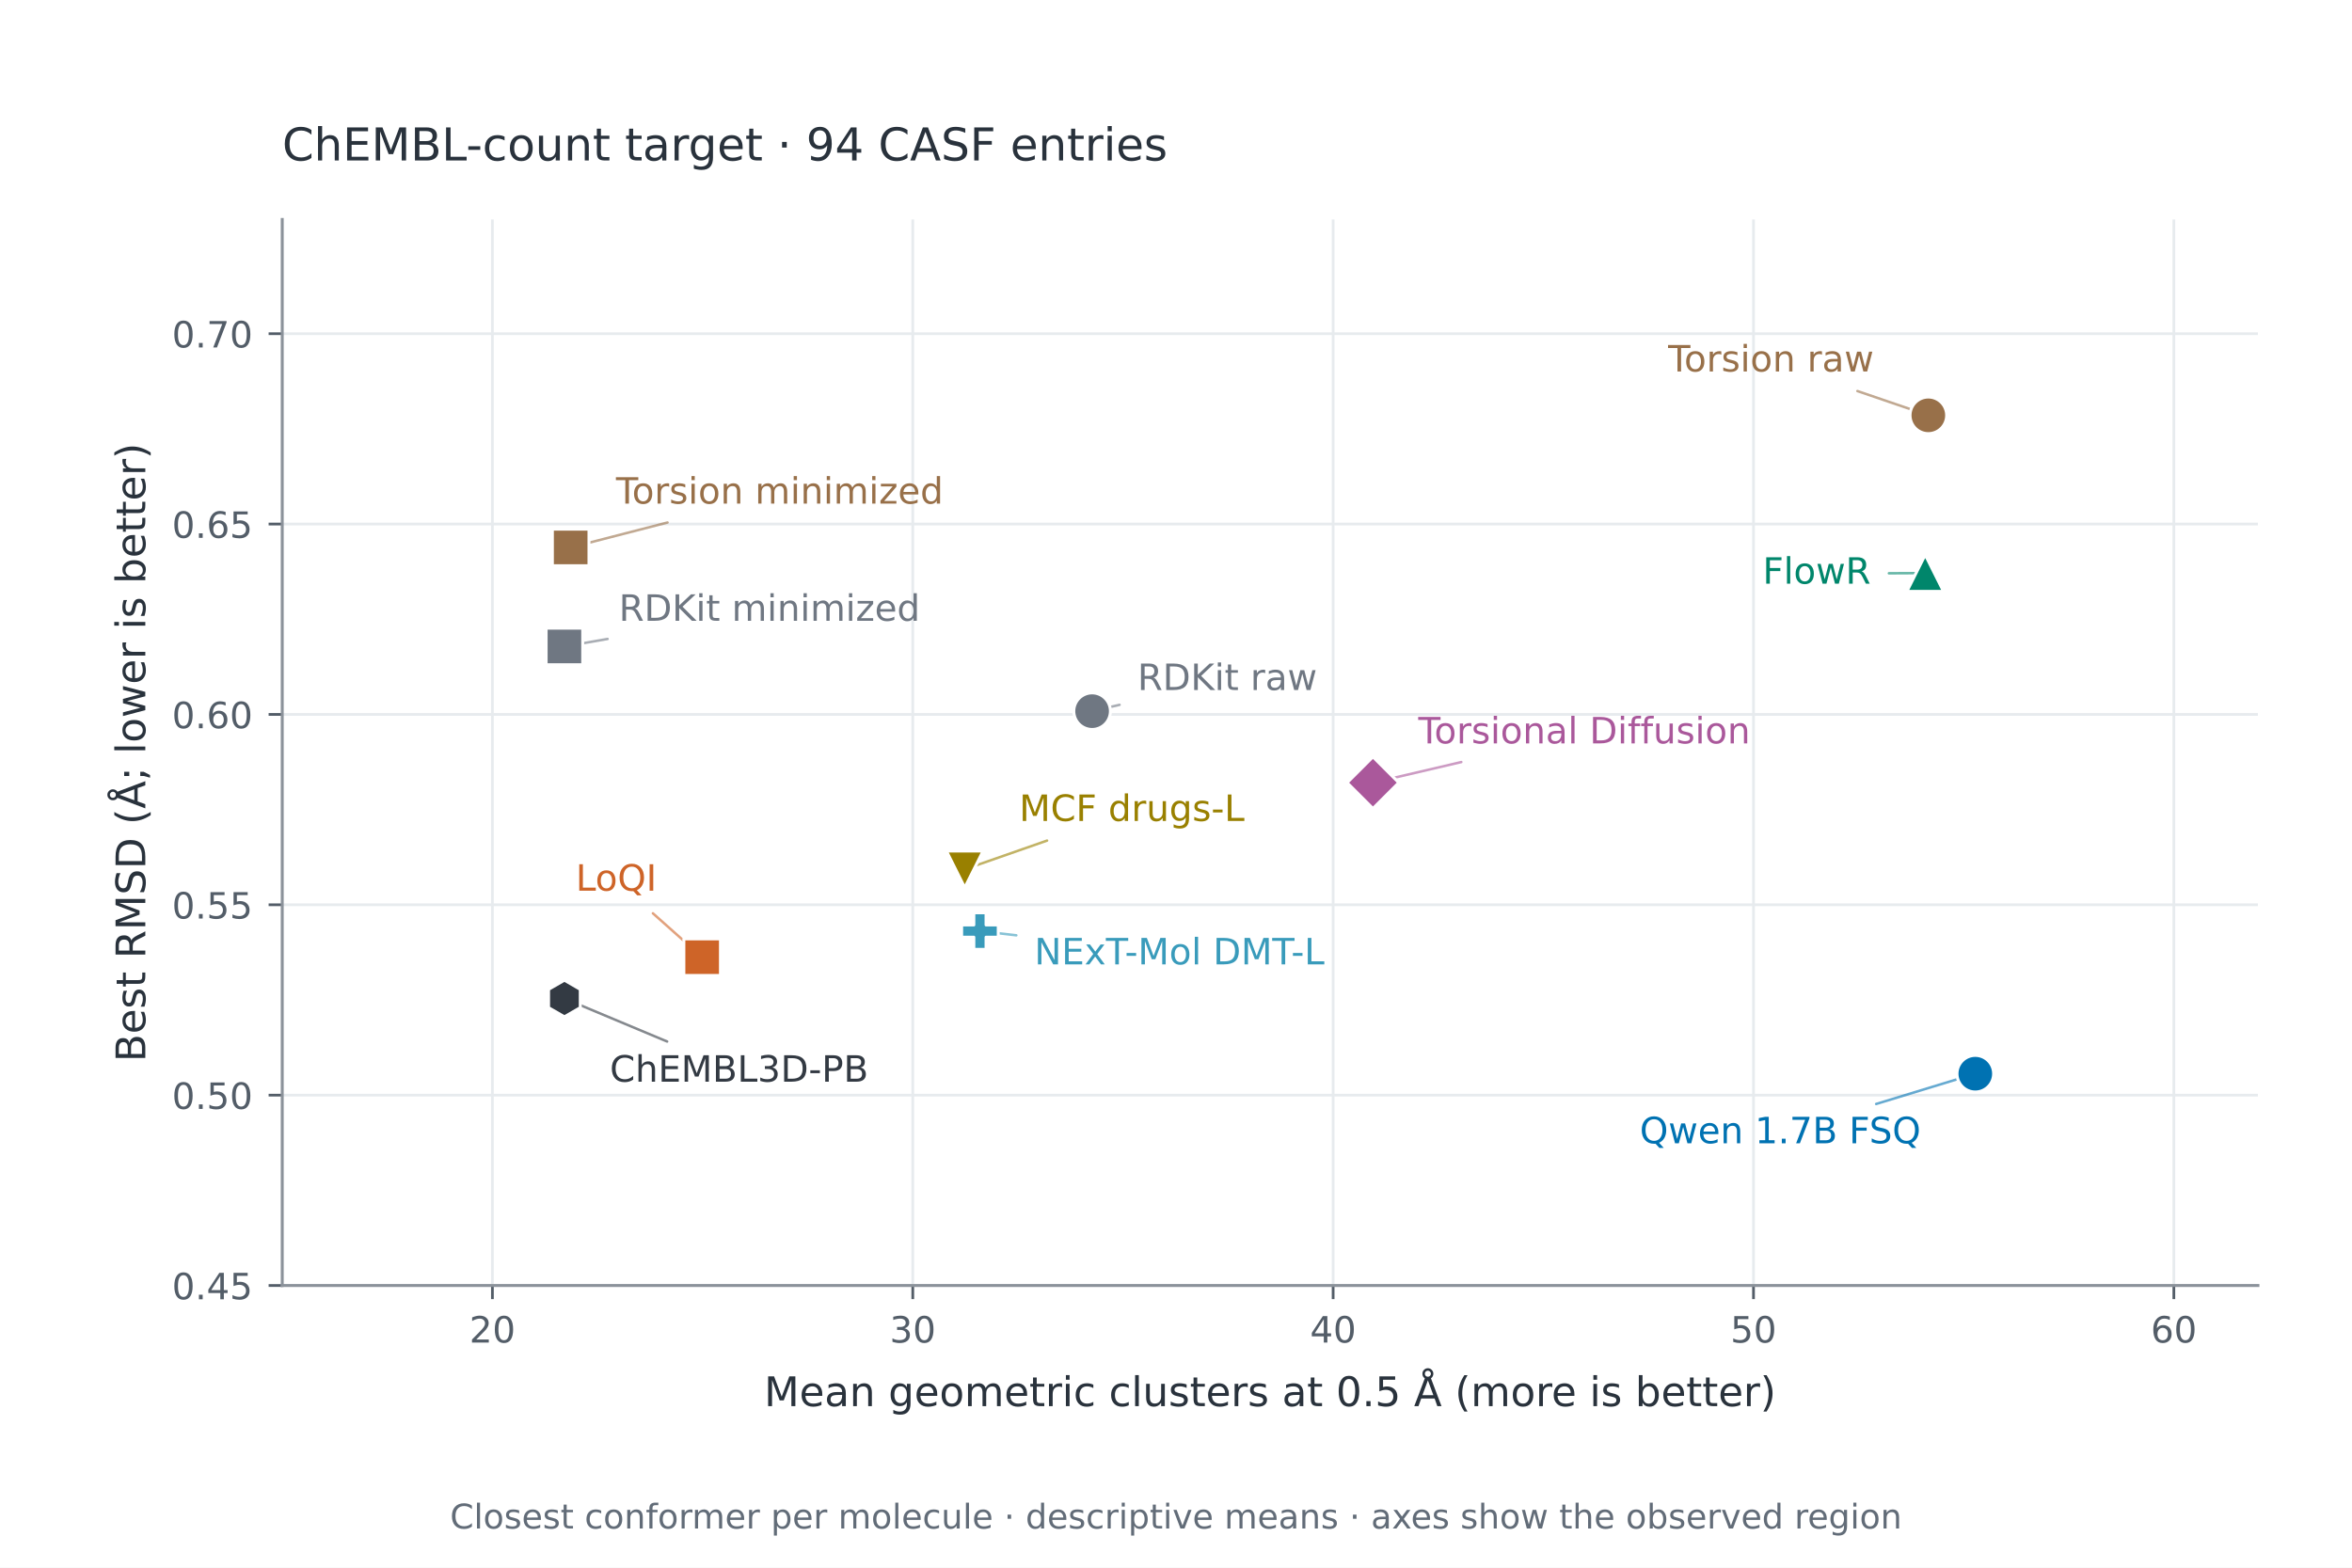
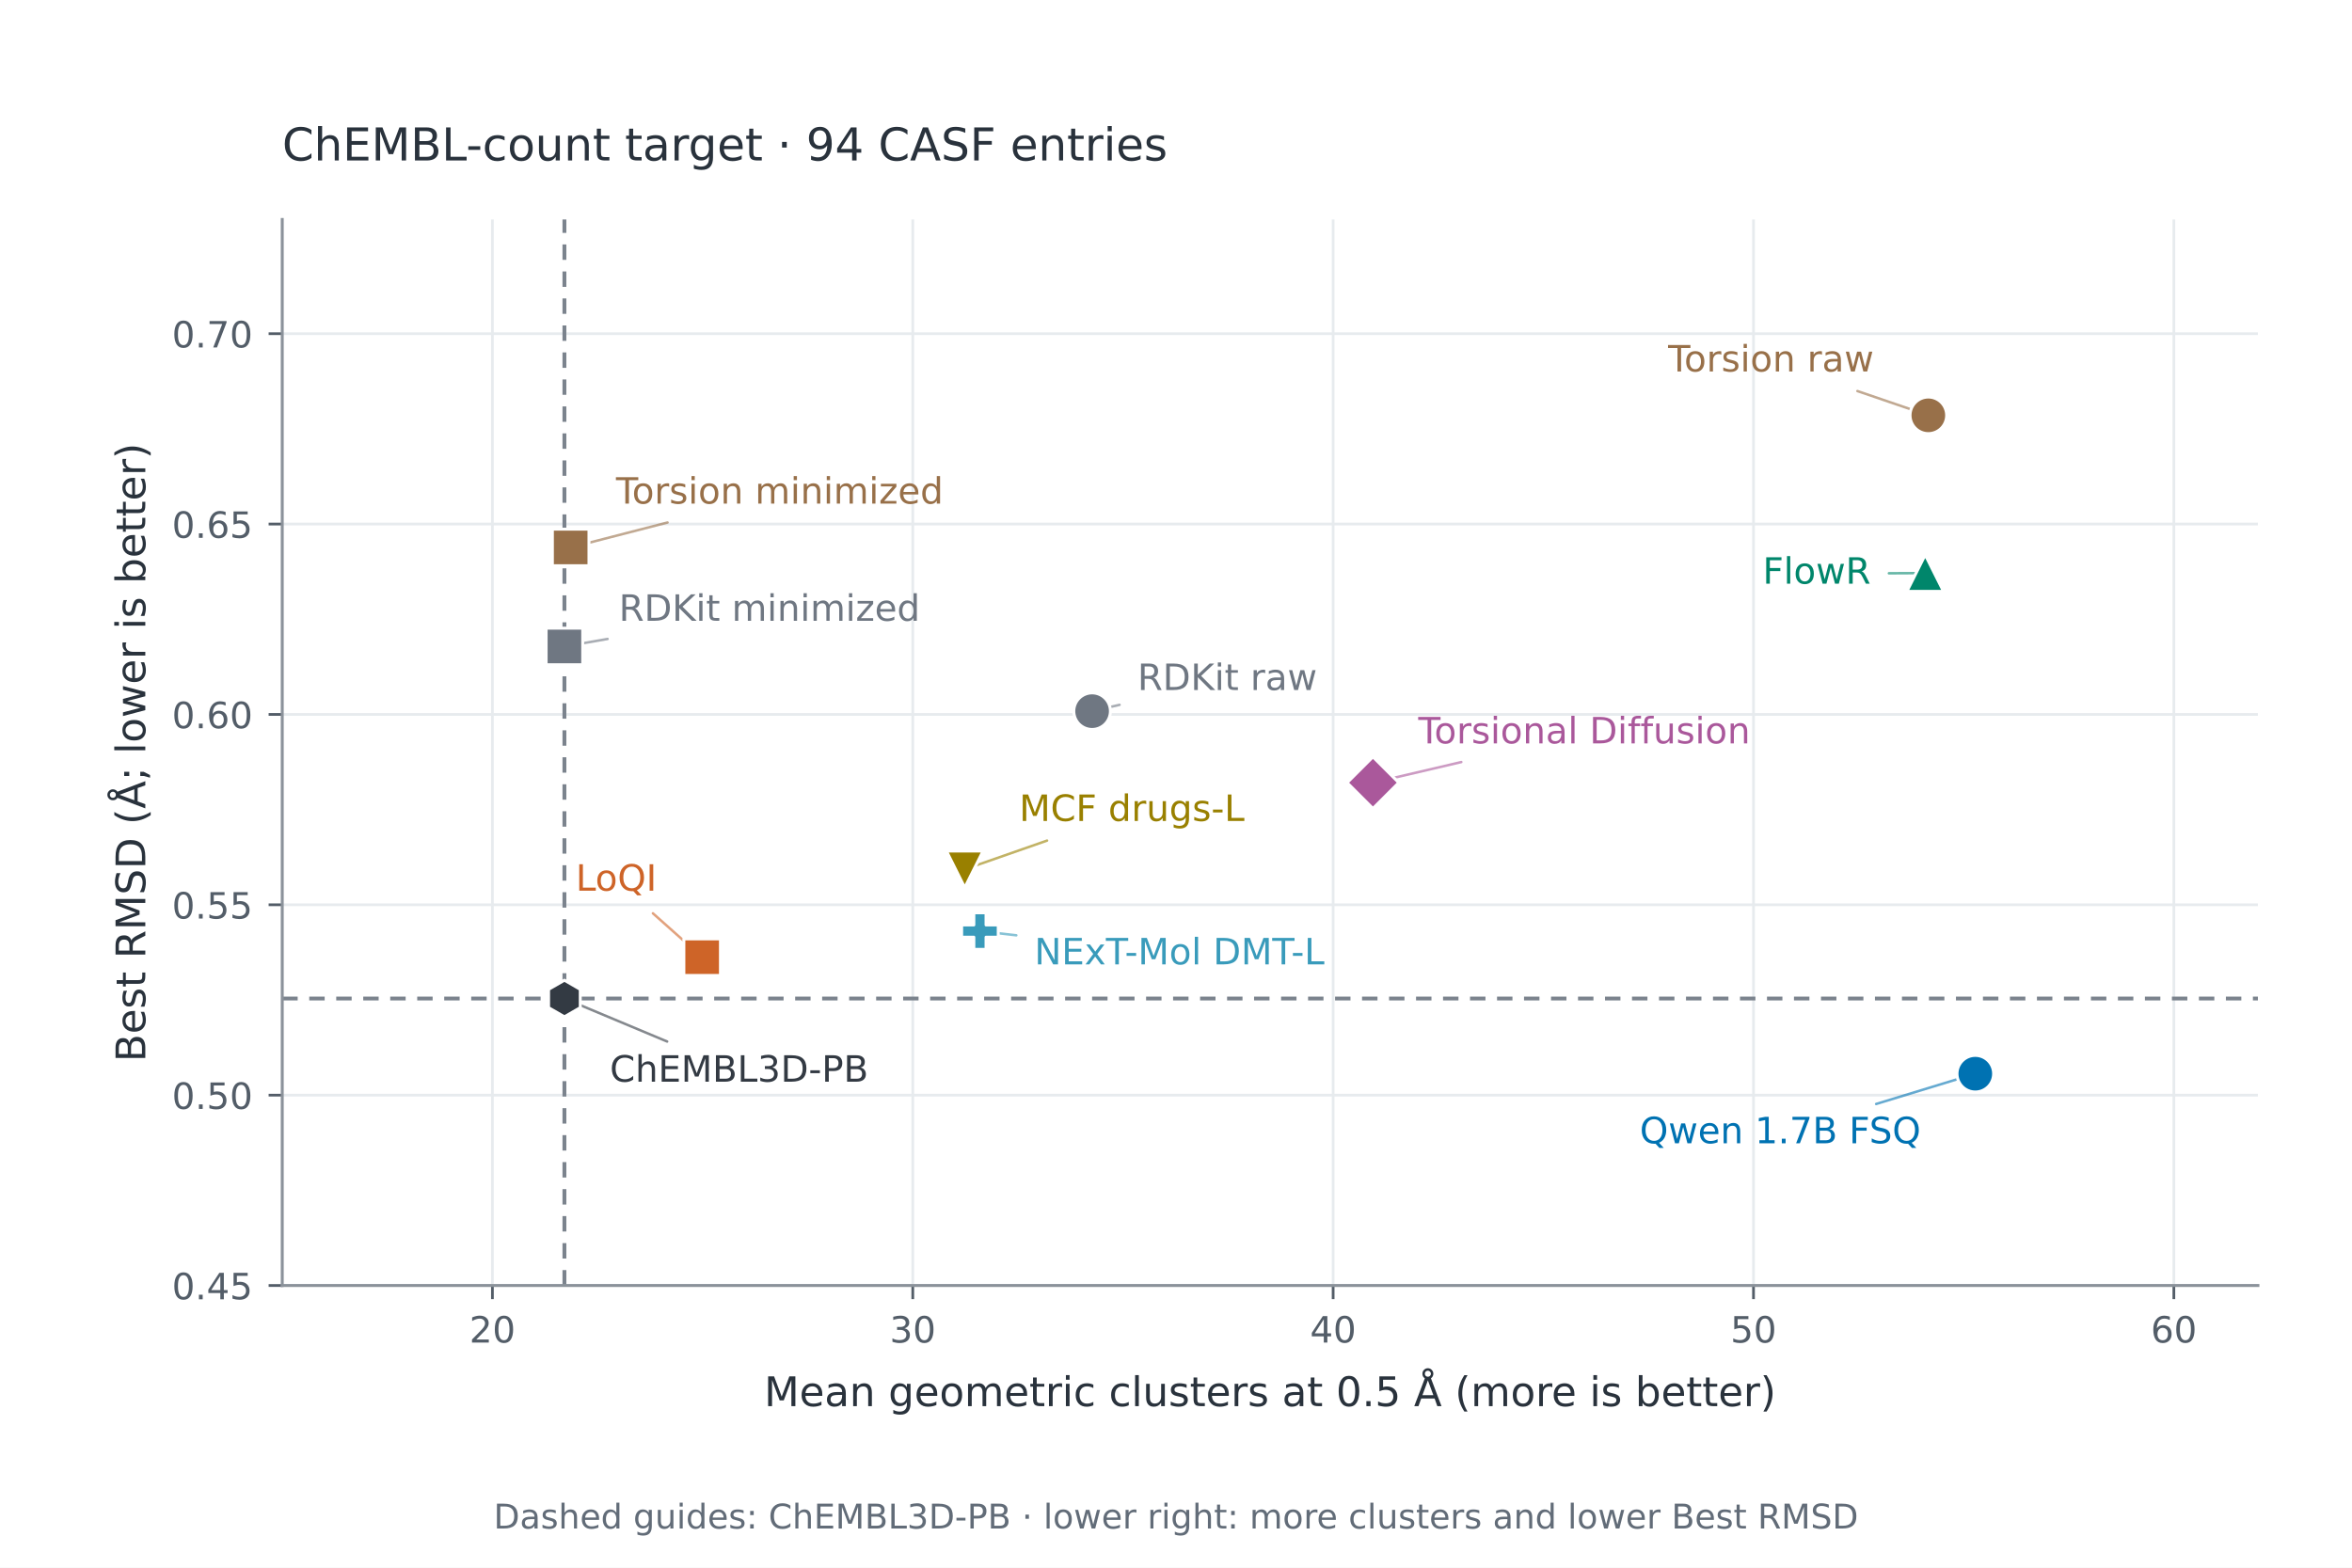
<svg xmlns="http://www.w3.org/2000/svg" xmlns:xlink="http://www.w3.org/1999/xlink" width="518.4pt" height="345.6pt" viewBox="0 0 518.4 345.6" version="1.1">
  <defs>
    <style type="text/css">*{stroke-linejoin: round; stroke-linecap: butt}</style>
  </defs>
  <g id="figure_1">
    <g id="patch_1">
      <path d="M 0 345.6 L 518.4 345.6 L 518.4 0 L 0 0 z " style="fill: #ffffff" />
    </g>
    <g id="axes_1">
      <g id="patch_2">
        <path d="M 62.208 283.392 L 497.664 283.392 L 497.664 48.384 L 62.208 48.384 z " style="fill: #ffffff" />
      </g>
      <g id="matplotlib.axis_1">
        <g id="xtick_1">
          <g id="line2d_1">
-             <path d="M 108.533 283.392 L 108.533 48.384 " clip-path="url(#p278b1e9e58)" style="fill: none; stroke: #e7ebee; stroke-width: 0.6; stroke-linecap: square" />
+             <path d="M 108.533 283.392 L 108.533 48.384 " clip-path="url(#p4699098a42)" style="fill: none; stroke: #e7ebee; stroke-width: 0.6; stroke-linecap: square" />
          </g>
          <g id="line2d_2">
            <defs>
-               <path id="m7b95076008" d="M 0 0 L 0 3 " style="stroke: #535d68; stroke-width: 0.6" />
+               <path id="m7f77100406" d="M 0 0 L 0 3 " style="stroke: #535d68; stroke-width: 0.6" />
            </defs>
            <g>
-               <use xlink:href="#m7b95076008" x="108.533" y="283.392" style="fill: #535d68; stroke: #535d68; stroke-width: 0.6" />
+               <use xlink:href="#m7f77100406" x="108.533" y="283.392" style="fill: #535d68; stroke: #535d68; stroke-width: 0.6" />
            </g>
          </g>
          <g id="text_1">
            <text style="font-size: 8px; font-family: 'DejaVu Sans'; text-anchor: middle; fill: #535d68" x="108.533" y="295.971" transform="rotate(-0 108.5331 295.9708)">20</text>
          </g>
        </g>
        <g id="xtick_2">
          <g id="line2d_3">
-             <path d="M 201.183 283.392 L 201.183 48.384 " clip-path="url(#p278b1e9e58)" style="fill: none; stroke: #e7ebee; stroke-width: 0.6; stroke-linecap: square" />
+             <path d="M 201.183 283.392 L 201.183 48.384 " clip-path="url(#p4699098a42)" style="fill: none; stroke: #e7ebee; stroke-width: 0.6; stroke-linecap: square" />
          </g>
          <g id="line2d_4">
            <g>
-               <use xlink:href="#m7b95076008" x="201.183" y="283.392" style="fill: #535d68; stroke: #535d68; stroke-width: 0.6" />
+               <use xlink:href="#m7f77100406" x="201.183" y="283.392" style="fill: #535d68; stroke: #535d68; stroke-width: 0.6" />
            </g>
          </g>
          <g id="text_2">
            <text style="font-size: 8px; font-family: 'DejaVu Sans'; text-anchor: middle; fill: #535d68" x="201.183" y="295.971" transform="rotate(-0 201.1833 295.9708)">30</text>
          </g>
        </g>
        <g id="xtick_3">
          <g id="line2d_5">
-             <path d="M 293.834 283.392 L 293.834 48.384 " clip-path="url(#p278b1e9e58)" style="fill: none; stroke: #e7ebee; stroke-width: 0.6; stroke-linecap: square" />
+             <path d="M 293.834 283.392 L 293.834 48.384 " clip-path="url(#p4699098a42)" style="fill: none; stroke: #e7ebee; stroke-width: 0.6; stroke-linecap: square" />
          </g>
          <g id="line2d_6">
            <g>
-               <use xlink:href="#m7b95076008" x="293.834" y="283.392" style="fill: #535d68; stroke: #535d68; stroke-width: 0.6" />
+               <use xlink:href="#m7f77100406" x="293.834" y="283.392" style="fill: #535d68; stroke: #535d68; stroke-width: 0.6" />
            </g>
          </g>
          <g id="text_3">
            <text style="font-size: 8px; font-family: 'DejaVu Sans'; text-anchor: middle; fill: #535d68" x="293.834" y="295.971" transform="rotate(-0 293.8335 295.9708)">40</text>
          </g>
        </g>
        <g id="xtick_4">
          <g id="line2d_7">
-             <path d="M 386.484 283.392 L 386.484 48.384 " clip-path="url(#p278b1e9e58)" style="fill: none; stroke: #e7ebee; stroke-width: 0.6; stroke-linecap: square" />
+             <path d="M 386.484 283.392 L 386.484 48.384 " clip-path="url(#p4699098a42)" style="fill: none; stroke: #e7ebee; stroke-width: 0.6; stroke-linecap: square" />
          </g>
          <g id="line2d_8">
            <g>
-               <use xlink:href="#m7b95076008" x="386.484" y="283.392" style="fill: #535d68; stroke: #535d68; stroke-width: 0.6" />
+               <use xlink:href="#m7f77100406" x="386.484" y="283.392" style="fill: #535d68; stroke: #535d68; stroke-width: 0.6" />
            </g>
          </g>
          <g id="text_4">
            <text style="font-size: 8px; font-family: 'DejaVu Sans'; text-anchor: middle; fill: #535d68" x="386.484" y="295.971" transform="rotate(-0 386.4837 295.9708)">50</text>
          </g>
        </g>
        <g id="xtick_5">
          <g id="line2d_9">
-             <path d="M 479.134 283.392 L 479.134 48.384 " clip-path="url(#p278b1e9e58)" style="fill: none; stroke: #e7ebee; stroke-width: 0.6; stroke-linecap: square" />
+             <path d="M 479.134 283.392 L 479.134 48.384 " clip-path="url(#p4699098a42)" style="fill: none; stroke: #e7ebee; stroke-width: 0.6; stroke-linecap: square" />
          </g>
          <g id="line2d_10">
            <g>
-               <use xlink:href="#m7b95076008" x="479.134" y="283.392" style="fill: #535d68; stroke: #535d68; stroke-width: 0.6" />
+               <use xlink:href="#m7f77100406" x="479.134" y="283.392" style="fill: #535d68; stroke: #535d68; stroke-width: 0.6" />
            </g>
          </g>
          <g id="text_5">
            <text style="font-size: 8px; font-family: 'DejaVu Sans'; text-anchor: middle; fill: #535d68" x="479.134" y="295.971" transform="rotate(-0 479.134 295.9708)">60</text>
          </g>
        </g>
        <g id="text_6">
          <text style="font-size: 9px; font-family: 'DejaVu Sans'; text-anchor: middle; fill: #29323c" x="279.936" y="309.989" transform="rotate(-0 279.936 309.989)">Mean geometric clusters at 0.5 Å (more is better)</text>
        </g>
      </g>
      <g id="matplotlib.axis_2">
        <g id="ytick_1">
          <g id="line2d_11">
-             <path d="M 62.208 283.392 L 497.664 283.392 " clip-path="url(#p278b1e9e58)" style="fill: none; stroke: #e7ebee; stroke-width: 0.6; stroke-linecap: square" />
+             <path d="M 62.208 283.392 L 497.664 283.392 " clip-path="url(#p4699098a42)" style="fill: none; stroke: #e7ebee; stroke-width: 0.6; stroke-linecap: square" />
          </g>
          <g id="line2d_12">
            <defs>
-               <path id="ma939b1d22a" d="M 0 0 L -3 0 " style="stroke: #535d68; stroke-width: 0.6" />
+               <path id="m4782fe4281" d="M 0 0 L -3 0 " style="stroke: #535d68; stroke-width: 0.6" />
            </defs>
            <g>
-               <use xlink:href="#ma939b1d22a" x="62.208" y="283.392" style="fill: #535d68; stroke: #535d68; stroke-width: 0.6" />
+               <use xlink:href="#m4782fe4281" x="62.208" y="283.392" style="fill: #535d68; stroke: #535d68; stroke-width: 0.6" />
            </g>
          </g>
          <g id="text_7">
            <text style="font-size: 8px; font-family: 'DejaVu Sans'; text-anchor: end; fill: #535d68" x="55.708" y="286.431" transform="rotate(-0 55.708 286.4314)">0.45</text>
          </g>
        </g>
        <g id="ytick_2">
          <g id="line2d_13">
-             <path d="M 62.208 241.426 L 497.664 241.426 " clip-path="url(#p278b1e9e58)" style="fill: none; stroke: #e7ebee; stroke-width: 0.6; stroke-linecap: square" />
+             <path d="M 62.208 241.426 L 497.664 241.426 " clip-path="url(#p4699098a42)" style="fill: none; stroke: #e7ebee; stroke-width: 0.6; stroke-linecap: square" />
          </g>
          <g id="line2d_14">
            <g>
-               <use xlink:href="#ma939b1d22a" x="62.208" y="241.426" style="fill: #535d68; stroke: #535d68; stroke-width: 0.6" />
+               <use xlink:href="#m4782fe4281" x="62.208" y="241.426" style="fill: #535d68; stroke: #535d68; stroke-width: 0.6" />
            </g>
          </g>
          <g id="text_8">
            <text style="font-size: 8px; font-family: 'DejaVu Sans'; text-anchor: end; fill: #535d68" x="55.708" y="244.466" transform="rotate(-0 55.708 244.4657)">0.50</text>
          </g>
        </g>
        <g id="ytick_3">
          <g id="line2d_15">
-             <path d="M 62.208 199.461 L 497.664 199.461 " clip-path="url(#p278b1e9e58)" style="fill: none; stroke: #e7ebee; stroke-width: 0.6; stroke-linecap: square" />
+             <path d="M 62.208 199.461 L 497.664 199.461 " clip-path="url(#p4699098a42)" style="fill: none; stroke: #e7ebee; stroke-width: 0.6; stroke-linecap: square" />
          </g>
          <g id="line2d_16">
            <g>
-               <use xlink:href="#ma939b1d22a" x="62.208" y="199.461" style="fill: #535d68; stroke: #535d68; stroke-width: 0.6" />
+               <use xlink:href="#m4782fe4281" x="62.208" y="199.461" style="fill: #535d68; stroke: #535d68; stroke-width: 0.6" />
            </g>
          </g>
          <g id="text_9">
            <text style="font-size: 8px; font-family: 'DejaVu Sans'; text-anchor: end; fill: #535d68" x="55.708" y="202.5" transform="rotate(-0 55.708 202.4999)">0.55</text>
          </g>
        </g>
        <g id="ytick_4">
          <g id="line2d_17">
-             <path d="M 62.208 157.495 L 497.664 157.495 " clip-path="url(#p278b1e9e58)" style="fill: none; stroke: #e7ebee; stroke-width: 0.6; stroke-linecap: square" />
+             <path d="M 62.208 157.495 L 497.664 157.495 " clip-path="url(#p4699098a42)" style="fill: none; stroke: #e7ebee; stroke-width: 0.6; stroke-linecap: square" />
          </g>
          <g id="line2d_18">
            <g>
-               <use xlink:href="#ma939b1d22a" x="62.208" y="157.495" style="fill: #535d68; stroke: #535d68; stroke-width: 0.6" />
+               <use xlink:href="#m4782fe4281" x="62.208" y="157.495" style="fill: #535d68; stroke: #535d68; stroke-width: 0.6" />
            </g>
          </g>
          <g id="text_10">
            <text style="font-size: 8px; font-family: 'DejaVu Sans'; text-anchor: end; fill: #535d68" x="55.708" y="160.534" transform="rotate(-0 55.708 160.5342)">0.60</text>
          </g>
        </g>
        <g id="ytick_5">
          <g id="line2d_19">
-             <path d="M 62.208 115.529 L 497.664 115.529 " clip-path="url(#p278b1e9e58)" style="fill: none; stroke: #e7ebee; stroke-width: 0.6; stroke-linecap: square" />
+             <path d="M 62.208 115.529 L 497.664 115.529 " clip-path="url(#p4699098a42)" style="fill: none; stroke: #e7ebee; stroke-width: 0.6; stroke-linecap: square" />
          </g>
          <g id="line2d_20">
            <g>
-               <use xlink:href="#ma939b1d22a" x="62.208" y="115.529" style="fill: #535d68; stroke: #535d68; stroke-width: 0.6" />
+               <use xlink:href="#m4782fe4281" x="62.208" y="115.529" style="fill: #535d68; stroke: #535d68; stroke-width: 0.6" />
            </g>
          </g>
          <g id="text_11">
            <text style="font-size: 8px; font-family: 'DejaVu Sans'; text-anchor: end; fill: #535d68" x="55.708" y="118.569" transform="rotate(-0 55.708 118.5685)">0.65</text>
          </g>
        </g>
        <g id="ytick_6">
          <g id="line2d_21">
-             <path d="M 62.208 73.563 L 497.664 73.563 " clip-path="url(#p278b1e9e58)" style="fill: none; stroke: #e7ebee; stroke-width: 0.6; stroke-linecap: square" />
+             <path d="M 62.208 73.563 L 497.664 73.563 " clip-path="url(#p4699098a42)" style="fill: none; stroke: #e7ebee; stroke-width: 0.6; stroke-linecap: square" />
          </g>
          <g id="line2d_22">
            <g>
-               <use xlink:href="#ma939b1d22a" x="62.208" y="73.563" style="fill: #535d68; stroke: #535d68; stroke-width: 0.6" />
+               <use xlink:href="#m4782fe4281" x="62.208" y="73.563" style="fill: #535d68; stroke: #535d68; stroke-width: 0.6" />
            </g>
          </g>
          <g id="text_12">
            <text style="font-size: 8px; font-family: 'DejaVu Sans'; text-anchor: end; fill: #535d68" x="55.708" y="76.603" transform="rotate(-0 55.708 76.6028)">0.70</text>
          </g>
        </g>
        <g id="text_13">
          <text style="font-size: 9px; font-family: 'DejaVu Sans'; text-anchor: middle; fill: #29323c" x="32.024" y="165.888" transform="rotate(-90 32.02378 165.888)">Best RMSD (Å; lower is better)</text>
        </g>
      </g>
+       <g id="line2d_23">
+         <path d="M 124.402 283.392 L 124.402 48.384 " clip-path="url(#p4699098a42)" style="fill: none; stroke-dasharray: 3.4,2.55; stroke-dashoffset: 0; stroke: #7b838d; stroke-width: 0.85" />
+       </g>
+       <g id="line2d_24">
+         <path d="M 62.208 220.123 L 497.664 220.123 " clip-path="url(#p4699098a42)" style="fill: none; stroke-dasharray: 3.4,2.55; stroke-dashoffset: 0; stroke: #7b838d; stroke-width: 0.85" />
+       </g>
      <g id="patch_3">
        <path d="M 62.208 283.392 L 62.208 48.384 " style="fill: none; stroke: #8b929a; stroke-width: 0.65; stroke-linejoin: miter; stroke-linecap: square" />
      </g>
      <g id="patch_4">
        <path d="M 62.208 283.392 L 497.664 283.392 " style="fill: none; stroke: #8b929a; stroke-width: 0.65; stroke-linejoin: miter; stroke-linecap: square" />
      </g>
      <g id="patch_5">
        <path d="M 147.044 229.607 Q 136.645 225.251 126.245 220.895 " style="fill: none; opacity: 0.6; stroke: #333a43; stroke-width: 0.55; stroke-linecap: round" />
      </g>
      <g id="text_14">
        <text style="font-size: 8px; font-family: 'DejaVu Sans'; text-anchor: start; fill: #333a43" x="134.402" y="238.459" transform="rotate(-0 134.4019 238.4593)">ChEMBL3D-PB</text>
      </g>
      <g id="patch_6">
        <path d="M 246.758 155.382 Q 244.706 155.855 242.654 156.328 " style="fill: none; opacity: 0.6; stroke: #6f7782; stroke-width: 0.55; stroke-linecap: round" />
      </g>
      <g id="text_15">
        <text style="font-size: 8px; font-family: 'DejaVu Sans'; text-anchor: start; fill: #6f7782" x="250.708" y="152.113" transform="rotate(-0 250.7075 152.1132)">RDKit raw</text>
      </g>
      <g id="patch_7">
        <path d="M 133.914 140.858 Q 130.145 141.514 126.376 142.171 " style="fill: none; opacity: 0.6; stroke: #6f7782; stroke-width: 0.55; stroke-linecap: round" />
      </g>
      <g id="text_16">
        <text style="font-size: 8px; font-family: 'DejaVu Sans'; text-anchor: start; fill: #6f7782" x="136.402" y="136.851" transform="rotate(-0 136.4019 136.851)">RDKit minimized</text>
      </g>
      <g id="patch_8">
        <path d="M 409.392 86.208 Q 416.263 88.561 423.133 90.913 " style="fill: none; opacity: 0.6; stroke: #987049; stroke-width: 0.55; stroke-linecap: round" />
      </g>
      <g id="text_17">
        <text style="font-size: 8px; font-family: 'DejaVu Sans'; text-anchor: end; fill: #987049" x="413.022" y="81.896" transform="rotate(-0 413.0223 81.89629)">Torsion raw</text>
      </g>
      <g id="patch_9">
        <path d="M 147.129 115.185 Q 137.424 117.686 127.718 120.187 " style="fill: none; opacity: 0.6; stroke: #987049; stroke-width: 0.55; stroke-linecap: round" />
      </g>
      <g id="text_18">
        <text style="font-size: 8px; font-family: 'DejaVu Sans'; text-anchor: start; fill: #987049" x="135.782" y="111.023" transform="rotate(-0 135.7818 111.0225)">Torsion minimized</text>
      </g>
      <g id="patch_10">
        <path d="M 143.906 201.344 Q 148.587 205.514 153.268 209.685 " style="fill: none; opacity: 0.6; stroke: #ce6428; stroke-width: 0.55; stroke-linecap: round" />
      </g>
      <g id="text_19">
        <text style="font-size: 8px; font-family: 'DejaVu Sans'; text-anchor: end; fill: #ce6428" x="144.76" y="196.351" transform="rotate(-0 144.7596 196.3505)">LoQI</text>
      </g>
      <g id="patch_11">
        <path d="M 322.082 167.998 Q 313.316 170.044 304.551 172.09 " style="fill: none; opacity: 0.6; stroke: #aa589b; stroke-width: 0.55; stroke-linecap: round" />
      </g>
      <g id="text_20">
        <text style="font-size: 8px; font-family: 'DejaVu Sans'; text-anchor: start; fill: #aa589b" x="312.606" y="163.88" transform="rotate(-0 312.6057 163.8797)">Torsional Diffusion</text>
      </g>
      <g id="patch_12">
        <path d="M 230.779 185.309 Q 222.655 188.148 214.531 190.987 " style="fill: none; opacity: 0.6; stroke: #998000; stroke-width: 0.55; stroke-linecap: round" />
      </g>
      <g id="text_21">
        <text style="font-size: 8px; font-family: 'DejaVu Sans'; text-anchor: start; fill: #998000" x="224.64" y="180.984" transform="rotate(-0 224.6401 180.9843)">MCF drugs-L</text>
      </g>
      <g id="patch_13">
        <path d="M 224.002 206.19 Q 220.987 205.839 217.971 205.487 " style="fill: none; opacity: 0.6; stroke: #399bbb; stroke-width: 0.55; stroke-linecap: round" />
      </g>
      <g id="text_22">
        <text style="font-size: 8px; font-family: 'DejaVu Sans'; text-anchor: start; fill: #399bbb" x="227.987" y="212.592" transform="rotate(-0 227.9872 212.5919)">NExT-Mol DMT-L</text>
      </g>
      <g id="patch_14">
        <path d="M 416.328 126.382 Q 419.331 126.366 422.335 126.35 " style="fill: none; opacity: 0.6; stroke: #00866b; stroke-width: 0.55; stroke-linecap: round" />
      </g>
      <g id="text_23">
        <text style="font-size: 8px; font-family: 'DejaVu Sans'; text-anchor: end; fill: #00866b" x="412.332" y="128.676" transform="rotate(-0 412.3323 128.6755)">FlowR</text>
      </g>
      <g id="patch_15">
        <path d="M 413.522 243.372 Q 423.491 240.327 433.459 237.283 " style="fill: none; opacity: 0.6; stroke: #0072b2; stroke-width: 0.55; stroke-linecap: round" />
      </g>
      <g id="text_24">
        <text style="font-size: 8px; font-family: 'DejaVu Sans'; text-anchor: end; fill: #0072b2" x="423.372" y="252.035" transform="rotate(-0 423.3715 252.0347)">Qwen 1.7B FSQ</text>
      </g>
      <g id="text_25">
        <text style="font-weight: 500; font-size: 10px; font-family: 'DejaVu Sans'; text-anchor: start; fill: #29323c" x="62.208" y="35.384" transform="rotate(-0 62.208 35.384)">ChEMBL-count target · 94 CASF entries</text>
      </g>
      <g id="PathCollection_1">
        <defs>
-           <path id="m531398539c" d="M 0 -4.031 L -3.491 -2.016 L -3.491 2.016 L -0 4.031 L 3.491 2.016 L 3.491 -2.016 z " style="stroke: #ffffff; stroke-width: 0.65" />
-         </defs>
-         <g clip-path="url(#p278b1e9e58)">
-           <use xlink:href="#m531398539c" x="124.402" y="220.123" style="fill: #333a43; stroke: #ffffff; stroke-width: 0.65" />
+           <path id="m9758baa08c" d="M 0 -4.031 L -3.491 -2.016 L -3.491 2.016 L -0 4.031 L 3.491 2.016 L 3.491 -2.016 z " style="stroke: #ffffff; stroke-width: 0.65" />
+         </defs>
+         <g clip-path="url(#p4699098a42)">
+           <use xlink:href="#m9758baa08c" x="124.402" y="220.123" style="fill: #333a43; stroke: #ffffff; stroke-width: 0.65" />
        </g>
      </g>
      <g id="PathCollection_2">
        <defs>
-           <path id="m3d2f583420" d="M 0 4.031 C 1.069 4.031 2.094 3.606 2.85 2.85 C 3.606 2.094 4.031 1.069 4.031 0 C 4.031 -1.069 3.606 -2.094 2.85 -2.85 C 2.094 -3.606 1.069 -4.031 0 -4.031 C -1.069 -4.031 -2.094 -3.606 -2.85 -2.85 C -3.606 -2.094 -4.031 -1.069 -4.031 0 C -4.031 1.069 -3.606 2.094 -2.85 2.85 C -2.094 3.606 -1.069 4.031 0 4.031 z " style="stroke: #ffffff; stroke-width: 0.65" />
-         </defs>
-         <g clip-path="url(#p278b1e9e58)">
-           <use xlink:href="#m3d2f583420" x="240.708" y="156.777" style="fill: #6f7782; stroke: #ffffff; stroke-width: 0.65" />
+           <path id="m80ff42a611" d="M 0 4.031 C 1.069 4.031 2.094 3.606 2.85 2.85 C 3.606 2.094 4.031 1.069 4.031 0 C 4.031 -1.069 3.606 -2.094 2.85 -2.85 C 2.094 -3.606 1.069 -4.031 0 -4.031 C -1.069 -4.031 -2.094 -3.606 -2.85 -2.85 C -3.606 -2.094 -4.031 -1.069 -4.031 0 C -4.031 1.069 -3.606 2.094 -2.85 2.85 C -2.094 3.606 -1.069 4.031 0 4.031 z " style="stroke: #ffffff; stroke-width: 0.65" />
+         </defs>
+         <g clip-path="url(#p4699098a42)">
+           <use xlink:href="#m80ff42a611" x="240.708" y="156.777" style="fill: #6f7782; stroke: #ffffff; stroke-width: 0.65" />
        </g>
      </g>
      <g id="PathCollection_3">
        <defs>
-           <path id="m87b8608c0a" d="M -4.031 4.031 L 4.031 4.031 L 4.031 -4.031 L -4.031 -4.031 z " style="stroke: #ffffff; stroke-width: 0.65" />
-         </defs>
-         <g clip-path="url(#p278b1e9e58)">
-           <use xlink:href="#m87b8608c0a" x="124.402" y="142.515" style="fill: #6f7782; stroke: #ffffff; stroke-width: 0.65" />
+           <path id="m1eb4b18a7e" d="M -4.031 4.031 L 4.031 4.031 L 4.031 -4.031 L -4.031 -4.031 z " style="stroke: #ffffff; stroke-width: 0.65" />
+         </defs>
+         <g clip-path="url(#p4699098a42)">
+           <use xlink:href="#m1eb4b18a7e" x="124.402" y="142.515" style="fill: #6f7782; stroke: #ffffff; stroke-width: 0.65" />
        </g>
      </g>
      <g id="PathCollection_4">
        <defs>
-           <path id="m1c64e032e4" d="M 0 4.031 C 1.069 4.031 2.094 3.606 2.85 2.85 C 3.606 2.094 4.031 1.069 4.031 0 C 4.031 -1.069 3.606 -2.094 2.85 -2.85 C 2.094 -3.606 1.069 -4.031 0 -4.031 C -1.069 -4.031 -2.094 -3.606 -2.85 -2.85 C -3.606 -2.094 -4.031 -1.069 -4.031 0 C -4.031 1.069 -3.606 2.094 -2.85 2.85 C -2.094 3.606 -1.069 4.031 0 4.031 z " style="stroke: #ffffff; stroke-width: 0.65" />
-         </defs>
-         <g clip-path="url(#p278b1e9e58)">
-           <use xlink:href="#m1c64e032e4" x="425.022" y="91.56" style="fill: #987049; stroke: #ffffff; stroke-width: 0.65" />
+           <path id="madccf782cf" d="M 0 4.031 C 1.069 4.031 2.094 3.606 2.85 2.85 C 3.606 2.094 4.031 1.069 4.031 0 C 4.031 -1.069 3.606 -2.094 2.85 -2.85 C 2.094 -3.606 1.069 -4.031 0 -4.031 C -1.069 -4.031 -2.094 -3.606 -2.85 -2.85 C -3.606 -2.094 -4.031 -1.069 -4.031 0 C -4.031 1.069 -3.606 2.094 -2.85 2.85 C -2.094 3.606 -1.069 4.031 0 4.031 z " style="stroke: #ffffff; stroke-width: 0.65" />
+         </defs>
+         <g clip-path="url(#p4699098a42)">
+           <use xlink:href="#madccf782cf" x="425.022" y="91.56" style="fill: #987049; stroke: #ffffff; stroke-width: 0.65" />
        </g>
      </g>
      <g id="PathCollection_5">
        <defs>
-           <path id="mcfc8579174" d="M -4.031 4.031 L 4.031 4.031 L 4.031 -4.031 L -4.031 -4.031 z " style="stroke: #ffffff; stroke-width: 0.65" />
-         </defs>
-         <g clip-path="url(#p278b1e9e58)">
-           <use xlink:href="#mcfc8579174" x="125.782" y="120.686" style="fill: #987049; stroke: #ffffff; stroke-width: 0.65" />
+           <path id="mbe4237b8b2" d="M -4.031 4.031 L 4.031 4.031 L 4.031 -4.031 L -4.031 -4.031 z " style="stroke: #ffffff; stroke-width: 0.65" />
+         </defs>
+         <g clip-path="url(#p4699098a42)">
+           <use xlink:href="#mbe4237b8b2" x="125.782" y="120.686" style="fill: #987049; stroke: #ffffff; stroke-width: 0.65" />
        </g>
      </g>
      <g id="PathCollection_6">
        <defs>
-           <path id="m165a1c9b18" d="M -4.031 4.031 L 4.031 4.031 L 4.031 -4.031 L -4.031 -4.031 z " style="stroke: #ffffff; stroke-width: 0.65" />
-         </defs>
-         <g clip-path="url(#p278b1e9e58)">
-           <use xlink:href="#m165a1c9b18" x="154.76" y="211.014" style="fill: #ce6428; stroke: #ffffff; stroke-width: 0.65" />
+           <path id="m53ecd74065" d="M -4.031 4.031 L 4.031 4.031 L 4.031 -4.031 L -4.031 -4.031 z " style="stroke: #ffffff; stroke-width: 0.65" />
+         </defs>
+         <g clip-path="url(#p4699098a42)">
+           <use xlink:href="#m53ecd74065" x="154.76" y="211.014" style="fill: #ce6428; stroke: #ffffff; stroke-width: 0.65" />
        </g>
      </g>
      <g id="PathCollection_7">
        <defs>
-           <path id="mfdd6ac71d5" d="M -0 5.701 L 5.701 0 L 0 -5.701 L -5.701 -0 z " style="stroke: #ffffff; stroke-width: 0.65" />
-         </defs>
-         <g clip-path="url(#p278b1e9e58)">
-           <use xlink:href="#mfdd6ac71d5" x="302.606" y="172.543" style="fill: #aa589b; stroke: #ffffff; stroke-width: 0.65" />
+           <path id="maf853e2075" d="M -0 5.701 L 5.701 0 L 0 -5.701 L -5.701 -0 z " style="stroke: #ffffff; stroke-width: 0.65" />
+         </defs>
+         <g clip-path="url(#p4699098a42)">
+           <use xlink:href="#maf853e2075" x="302.606" y="172.543" style="fill: #aa589b; stroke: #ffffff; stroke-width: 0.65" />
        </g>
      </g>
      <g id="PathCollection_8">
        <defs>
-           <path id="m8e9b8dffae" d="M -0 4.031 L 4.031 -4.031 L -4.031 -4.031 z " style="stroke: #ffffff; stroke-width: 0.65" />
-         </defs>
-         <g clip-path="url(#p278b1e9e58)">
-           <use xlink:href="#m8e9b8dffae" x="212.64" y="191.648" style="fill: #998000; stroke: #ffffff; stroke-width: 0.65" />
+           <path id="mba821faae0" d="M -0 4.031 L 4.031 -4.031 L -4.031 -4.031 z " style="stroke: #ffffff; stroke-width: 0.65" />
+         </defs>
+         <g clip-path="url(#p4699098a42)">
+           <use xlink:href="#mba821faae0" x="212.64" y="191.648" style="fill: #998000; stroke: #ffffff; stroke-width: 0.65" />
        </g>
      </g>
      <g id="PathCollection_9">
        <defs>
-           <path id="m5a81d4d00f" d="M -1.344 4.031 L 1.344 4.031 L 1.344 1.344 L 4.031 1.344 L 4.031 -1.344 L 1.344 -1.344 L 1.344 -4.031 L -1.344 -4.031 L -1.344 -1.344 L -4.031 -1.344 L -4.031 1.344 L -1.344 1.344 z " style="stroke: #ffffff; stroke-width: 0.65" />
-         </defs>
-         <g clip-path="url(#p278b1e9e58)">
-           <use xlink:href="#m5a81d4d00f" x="215.987" y="205.256" style="fill: #399bbb; stroke: #ffffff; stroke-width: 0.65" />
+           <path id="m9036b25944" d="M -1.344 4.031 L 1.344 4.031 L 1.344 1.344 L 4.031 1.344 L 4.031 -1.344 L 1.344 -1.344 L 1.344 -4.031 L -1.344 -4.031 L -1.344 -1.344 L -4.031 -1.344 L -4.031 1.344 L -1.344 1.344 z " style="stroke: #ffffff; stroke-width: 0.65" />
+         </defs>
+         <g clip-path="url(#p4699098a42)">
+           <use xlink:href="#m9036b25944" x="215.987" y="205.256" style="fill: #399bbb; stroke: #ffffff; stroke-width: 0.65" />
        </g>
      </g>
      <g id="PathCollection_10">
        <defs>
-           <path id="m0401f34a19" d="M 0 -4.031 L -4.031 4.031 L 4.031 4.031 z " style="stroke: #ffffff; stroke-width: 0.65" />
-         </defs>
-         <g clip-path="url(#p278b1e9e58)">
-           <use xlink:href="#m0401f34a19" x="424.332" y="126.339" style="fill: #00866b; stroke: #ffffff; stroke-width: 0.65" />
+           <path id="m82f8c9e902" d="M 0 -4.031 L -4.031 4.031 L 4.031 4.031 z " style="stroke: #ffffff; stroke-width: 0.65" />
+         </defs>
+         <g clip-path="url(#p4699098a42)">
+           <use xlink:href="#m82f8c9e902" x="424.332" y="126.339" style="fill: #00866b; stroke: #ffffff; stroke-width: 0.65" />
        </g>
      </g>
      <g id="PathCollection_11">
        <defs>
-           <path id="me8e65b0708" d="M 0 4.031 C 1.069 4.031 2.094 3.606 2.85 2.85 C 3.606 2.094 4.031 1.069 4.031 0 C 4.031 -1.069 3.606 -2.094 2.85 -2.85 C 2.094 -3.606 1.069 -4.031 0 -4.031 C -1.069 -4.031 -2.094 -3.606 -2.85 -2.85 C -3.606 -2.094 -4.031 -1.069 -4.031 0 C -4.031 1.069 -3.606 2.094 -2.85 2.85 C -2.094 3.606 -1.069 4.031 0 4.031 z " style="stroke: #ffffff; stroke-width: 0.65" />
-         </defs>
-         <g clip-path="url(#p278b1e9e58)">
-           <use xlink:href="#me8e65b0708" x="435.372" y="236.698" style="fill: #0072b2; stroke: #ffffff; stroke-width: 0.65" />
+           <path id="m312c202dc9" d="M 0 4.031 C 1.069 4.031 2.094 3.606 2.85 2.85 C 3.606 2.094 4.031 1.069 4.031 0 C 4.031 -1.069 3.606 -2.094 2.85 -2.85 C 2.094 -3.606 1.069 -4.031 0 -4.031 C -1.069 -4.031 -2.094 -3.606 -2.85 -2.85 C -3.606 -2.094 -4.031 -1.069 -4.031 0 C -4.031 1.069 -3.606 2.094 -2.85 2.85 C -2.094 3.606 -1.069 4.031 0 4.031 z " style="stroke: #ffffff; stroke-width: 0.65" />
+         </defs>
+         <g clip-path="url(#p4699098a42)">
+           <use xlink:href="#m312c202dc9" x="435.372" y="236.698" style="fill: #0072b2; stroke: #ffffff; stroke-width: 0.65" />
        </g>
      </g>
    </g>
    <g id="text_26">
-       <text style="font-size: 7.5px; font-family: 'DejaVu Sans'; text-anchor: middle; fill: #626c78" x="259.2" y="336.96" transform="rotate(-0 259.2 336.96)">Closest conformer per molecule · descriptive means · axes show the observed region</text>
+       <text style="font-size: 7.5px; font-family: 'DejaVu Sans'; text-anchor: middle; fill: #626c78" x="259.2" y="336.96" transform="rotate(-0 259.2 336.96)">Dashed guides: ChEMBL3D-PB · lower right: more clusters and lower Best RMSD</text>
    </g>
  </g>
  <defs>
-     <clipPath id="p278b1e9e58">
+     <clipPath id="p4699098a42">
      <rect x="62.208" y="48.384" width="435.456" height="235.008" />
    </clipPath>
  </defs>
</svg>
